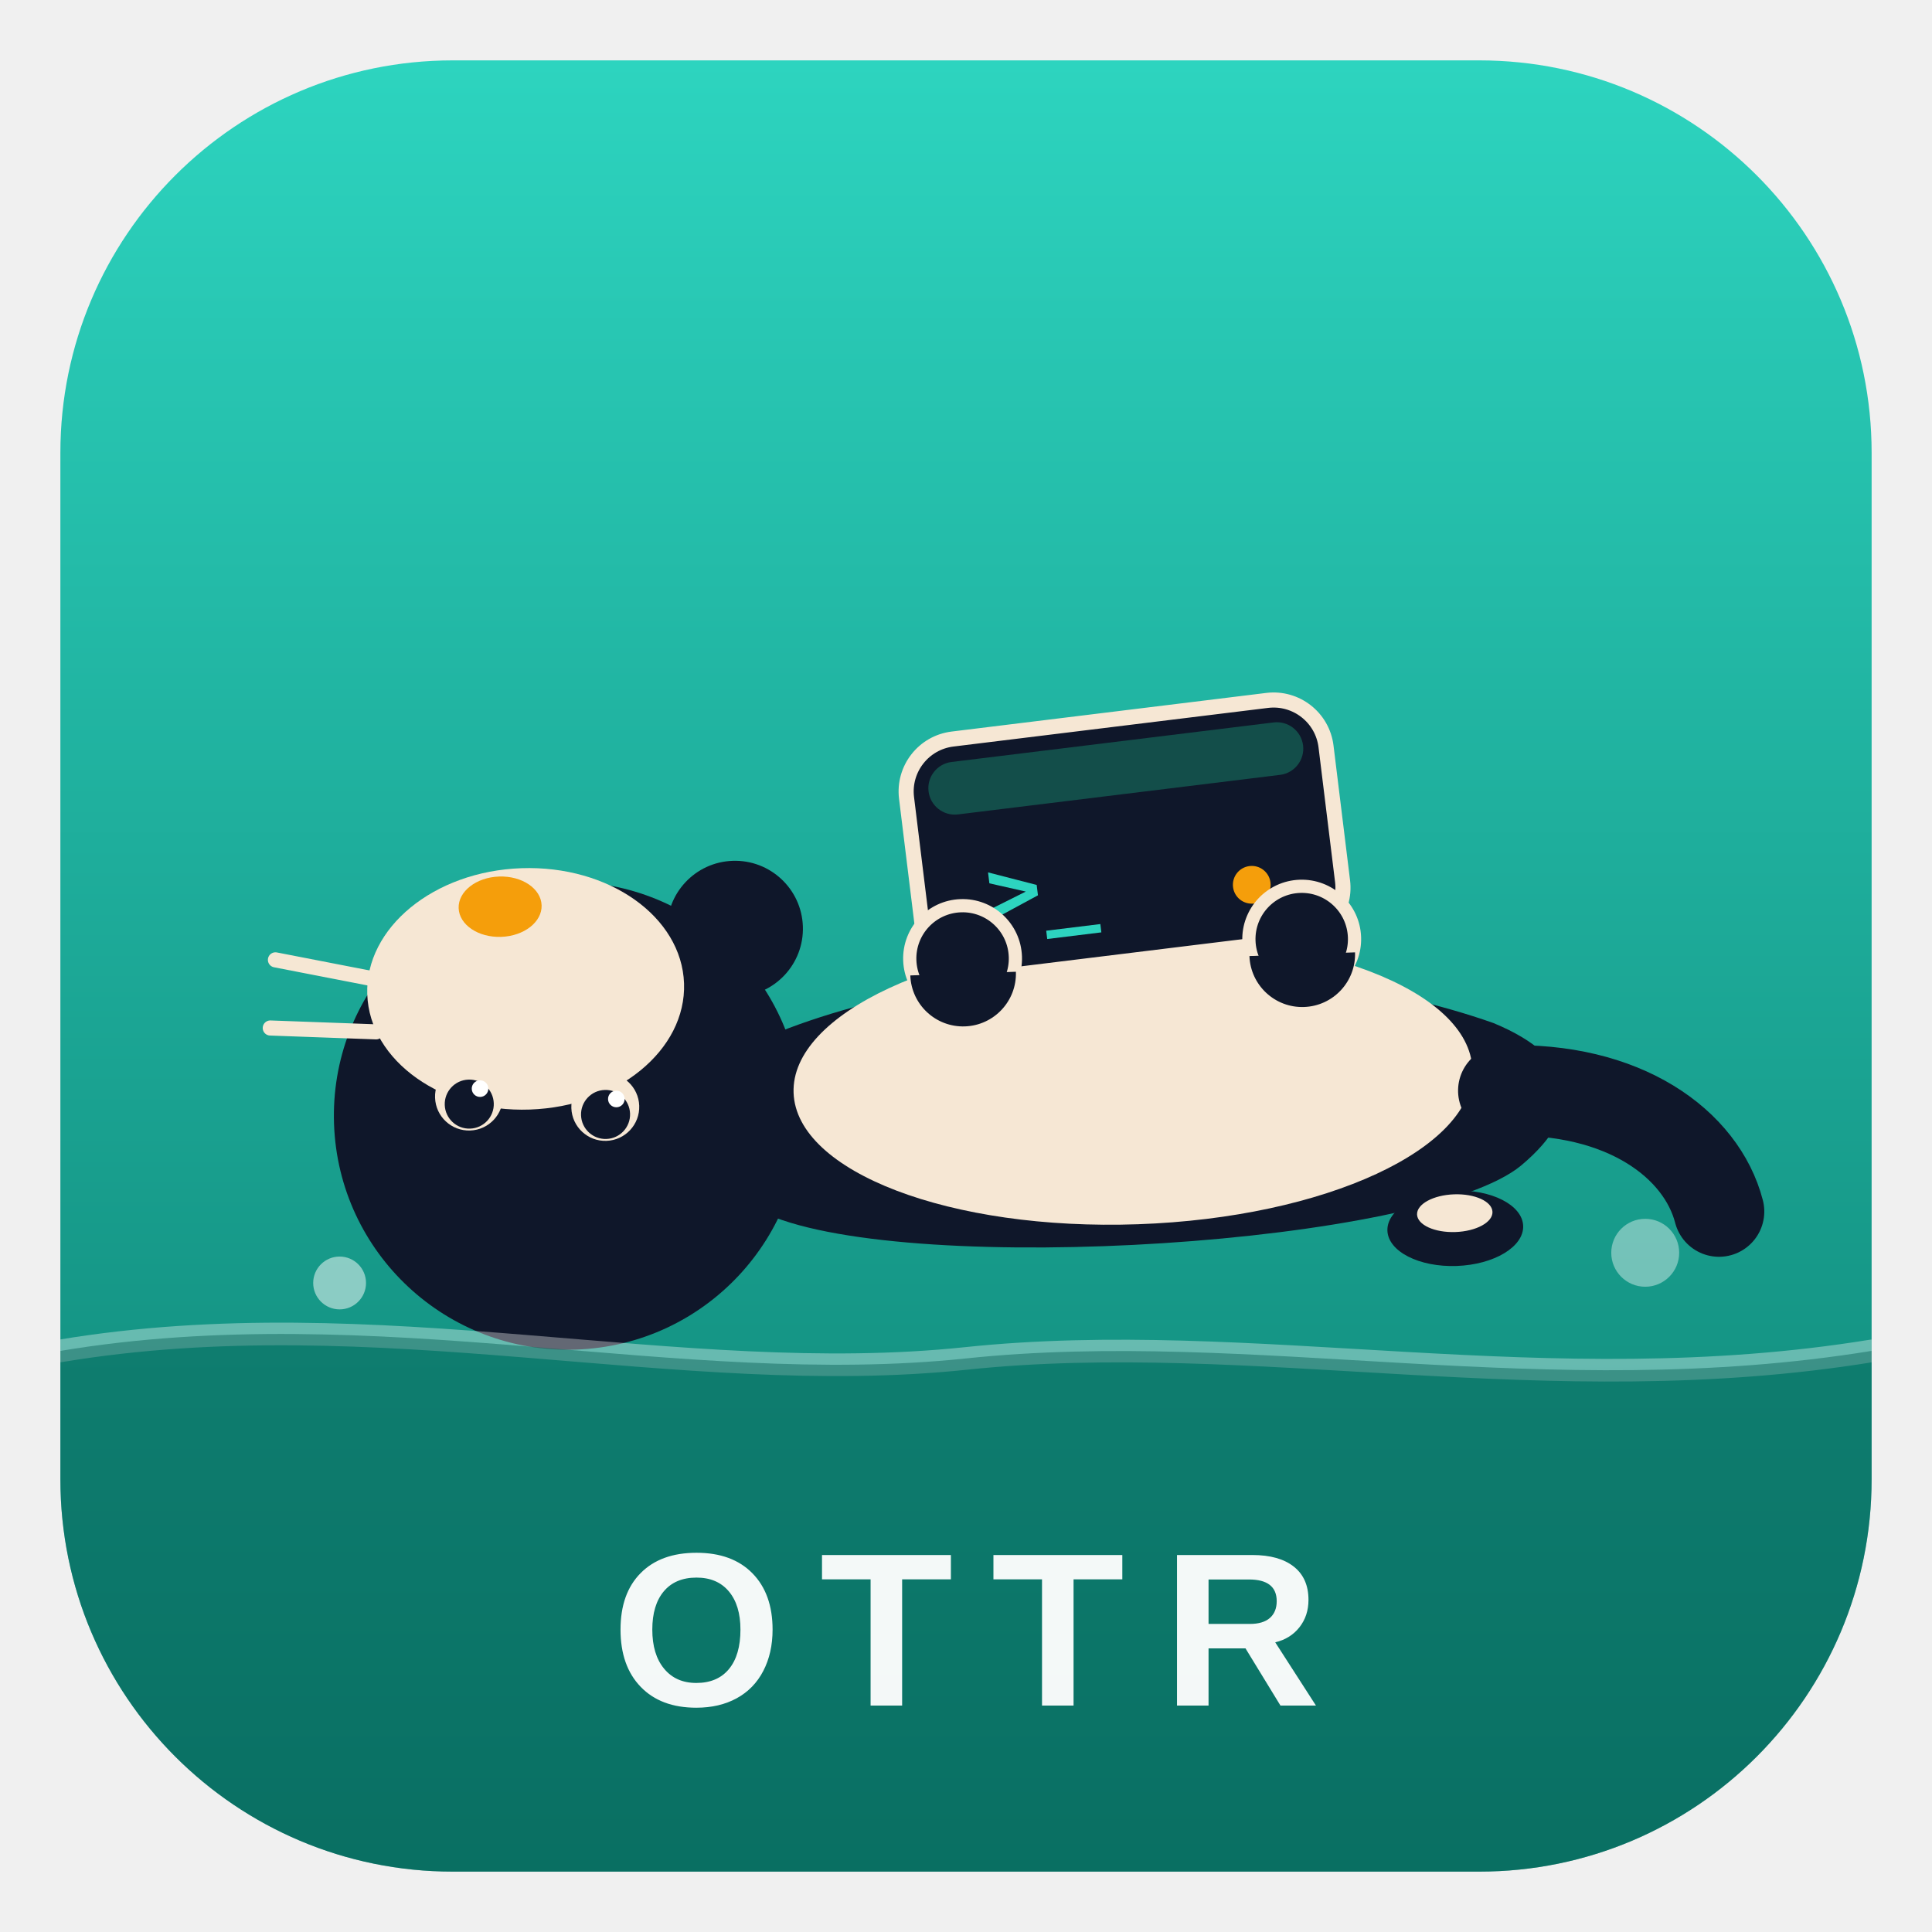
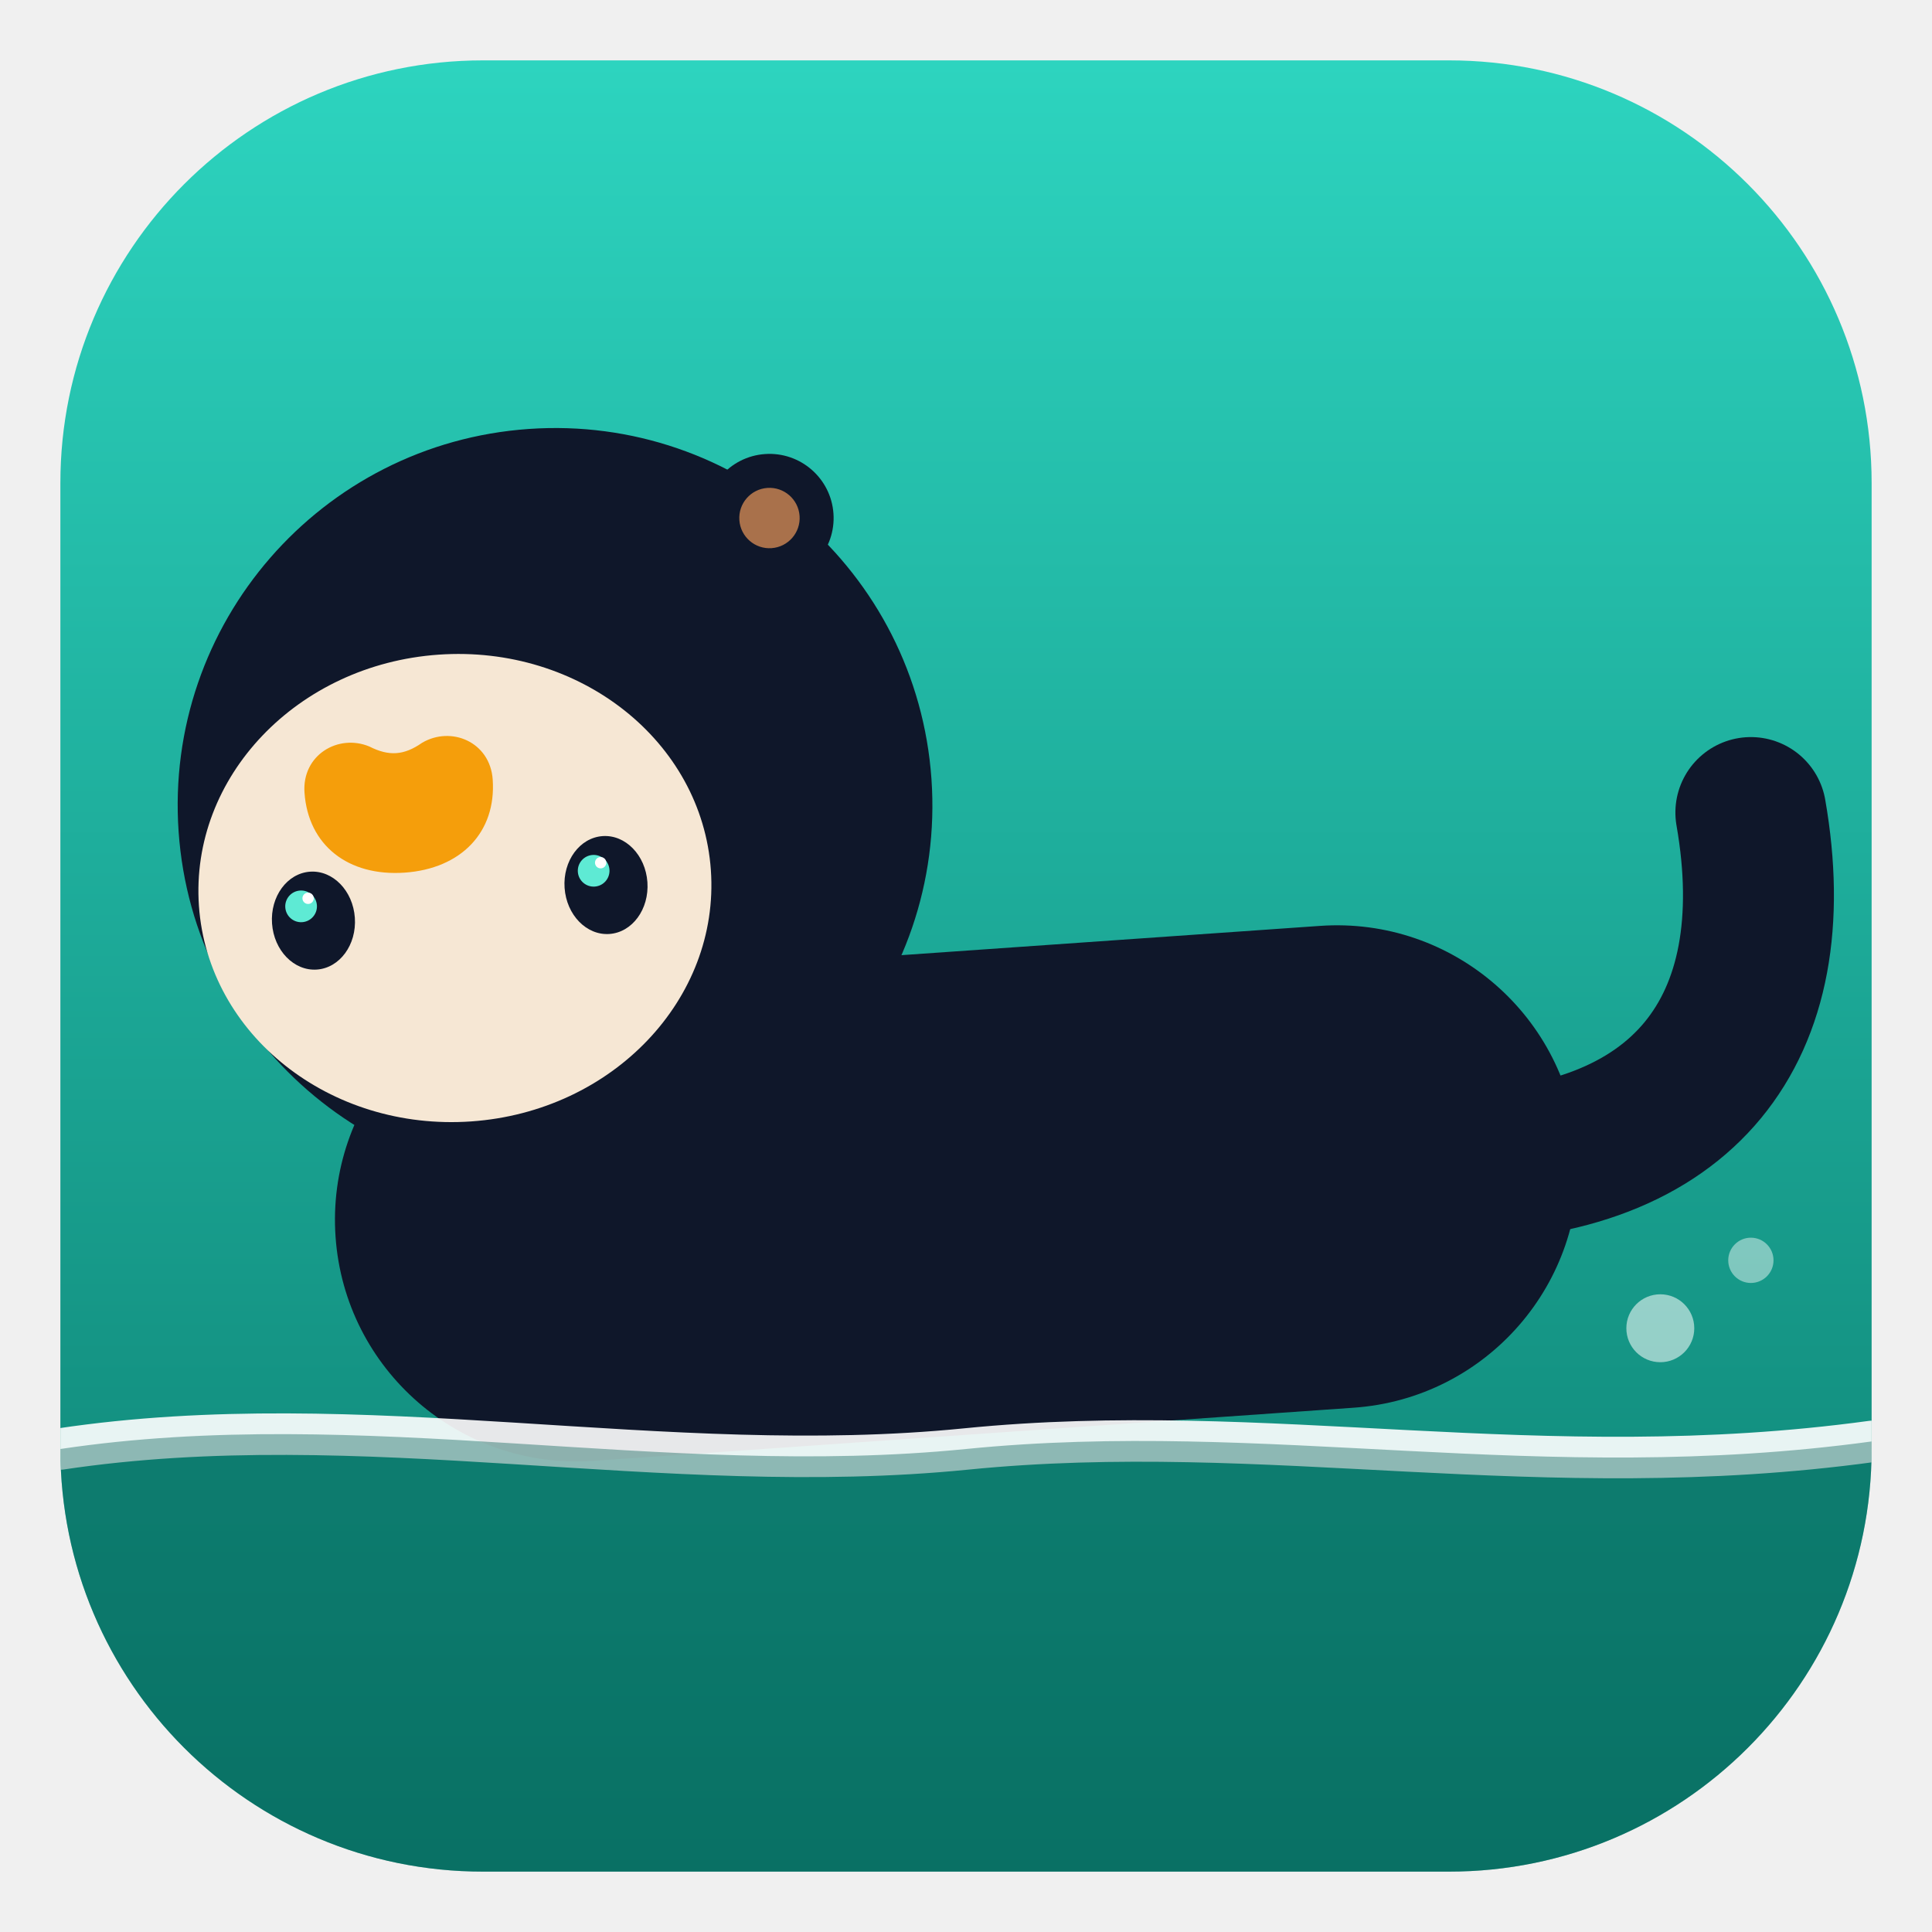
- <svg xmlns="http://www.w3.org/2000/svg" width="512" height="512" viewBox="0 0 512 512" role="img" aria-label="Ottr app icon">
+ <svg xmlns="http://www.w3.org/2000/svg" width="512" height="512" viewBox="0 0 512 512" role="img" aria-label="Ottr v5 mark">
  <defs>
-     <linearGradient id="river" x1="0" y1="0" x2="0" y2="1">
+     <linearGradient id="river5" x1="0" y1="0" x2="0" y2="1">
      <stop offset="0" stop-color="#2DD4BF" />
      <stop offset="1" stop-color="#0B7C6E" />
    </linearGradient>
-     <clipPath id="plate">
-       <rect x="16" y="16" width="480" height="480" rx="104" />
+     <clipPath id="plate5">
+       <rect x="16" y="16" width="480" height="480" rx="112" />
    </clipPath>
  </defs>
-   <rect x="16" y="16" width="480" height="480" rx="104" fill="url(#river)" />
-   <g clip-path="url(#plate)">
-     <g transform="rotate(-2 256 280)">
-       <circle cx="196" cy="244" r="18" fill="#0F172A" />
-       <circle cx="150" cy="292" r="62" fill="#0F172A" />
-       <ellipse cx="140" cy="258" rx="42" ry="32" fill="#F6E7D4" />
-       <ellipse cx="134" cy="236" rx="11" ry="8" fill="#F59E0B" />
-       <circle cx="124" cy="286" r="9" fill="#F6E7D4" />
-       <circle cx="124" cy="288" r="6.5" fill="#0F172A" />
-       <circle cx="127" cy="284" r="2.2" fill="#FFFFFF" />
-       <circle cx="160" cy="290" r="9" fill="#F6E7D4" />
-       <circle cx="160" cy="292" r="6.5" fill="#0F172A" />
-       <circle cx="163" cy="288" r="2.2" fill="#FFFFFF" />
-       <path d="M114 300 q10 9 22 7" fill="none" stroke="#0F172A" stroke-width="4.5" stroke-linecap="round" />
-       <g stroke="#F6E7D4" stroke-width="4" stroke-linecap="round" fill="none">
-         <path d="M100 254 L74 248" />
-         <path d="M100 268 L72 266" />
-       </g>
-       <path d="M196 276                C 250 252 340 254 396 276                C 418 286 420 300 402 314                C 376 334 240 338 202 320                C 186 312 184 288 196 276 Z" fill="#0F172A" />
-       <ellipse cx="300" cy="288" rx="90" ry="38" fill="#F6E7D4" />
-       <path d="M398 294 C 430 294 450 310 454 328" fill="none" stroke="#0F172A" stroke-width="24" stroke-linecap="round" />
-       <ellipse cx="384" cy="330" rx="18" ry="10" fill="#0F172A" />
-       <ellipse cx="384" cy="326" rx="10" ry="5" fill="#F6E7D4" />
-       <g transform="rotate(-5 300 224)">
-         <rect x="244" y="192" width="112" height="64" rx="14" fill="#0F172A" stroke="#F6E7D4" stroke-width="4" />
-         <rect x="250" y="198" width="100" height="14" rx="7" fill="#134E4A" />
-         <text x="262" y="242" font-family="'SF Mono','Menlo',monospace" font-size="24" font-weight="bold" fill="#2DD4BF">&gt;_</text>
-         <circle cx="332" cy="240" r="5" fill="#F59E0B" />
-       </g>
-       <circle cx="256" cy="254" r="14" fill="#0F172A" stroke="#F6E7D4" stroke-width="3.5" />
-       <circle cx="346" cy="252" r="14" fill="#0F172A" stroke="#F6E7D4" stroke-width="3.5" />
-       <path d="M242 258 a14 14 0 0 0 28 0 Z" fill="#0F172A" />
-       <path d="M332 256 a14 14 0 0 0 28 0 Z" fill="#0F172A" />
+   <rect x="16" y="16" width="480" height="480" rx="112" fill="url(#river5)" />
+   <g clip-path="url(#plate5)">
+     <g transform="rotate(-4 256 280)">
+       <path d="M382 318 C 444 322 474 288 468 230" fill="none" stroke="#0F172A" stroke-width="40" stroke-linecap="round" />
+       <rect x="86" y="252" width="330" height="128" rx="64" fill="#0F172A" />
+       <circle cx="152" cy="206" r="100" fill="#0F172A" />
+       <circle cx="214" cy="134" r="17" fill="#0F172A" />
+       <circle cx="214" cy="134" r="8" fill="#A9714B" />
+       <ellipse cx="124" cy="226" rx="68" ry="62" fill="#F6E7D4" />
+       <path d="M86 198                C 86 188 96 183 104 187                C 109 190 113 190 118 187                C 126 183 136 188 136 198                C 136 212 126 221 111 221                C 96 221 86 212 86 198 Z" fill="#F59E0B" />
+       <ellipse cx="86" cy="232" rx="11" ry="13" fill="#0F172A" />
+       <ellipse cx="164" cy="228" rx="11" ry="13" fill="#0F172A" />
+       <circle cx="83" cy="228" r="4.2" fill="#5EEAD4" />
+       <circle cx="161" cy="224" r="4.2" fill="#5EEAD4" />
+       <circle cx="85" cy="226" r="1.5" fill="#FFFFFF" />
+       <circle cx="163" cy="222" r="1.5" fill="#FFFFFF" />
    </g>
-     <path d="M16 358 C 100 344 180 368 256 360 C 332 352 410 372 496 358" fill="none" stroke="#FFFFFF" stroke-width="6" opacity="0.35" stroke-linecap="round" />
-     <path d="M16 358 C 100 344 180 368 256 360 C 332 352 410 372 496 358 L 496 496 L 16 496 Z" fill="#065F55" opacity="0.45" />
-     <circle cx="90" cy="340" r="7" fill="#FFFFFF" opacity="0.5" />
-     <circle cx="436" cy="332" r="9" fill="#FFFFFF" opacity="0.4" />
-     <text x="256" y="452" text-anchor="middle" font-family="'SF Pro Display','Helvetica Neue',Arial,sans-serif" font-size="58" font-weight="900" letter-spacing="10" fill="#FFFFFF" opacity="0.95">OTTR</text>
+     <path d="M16 384 C 96 372 176 392 256 384 C 336 376 408 394 496 382" fill="none" stroke="#FFFFFF" stroke-width="11" opacity="0.9" stroke-linecap="round" />
+     <circle cx="440" cy="352" r="9" fill="#FFFFFF" opacity="0.55" />
+     <circle cx="464" cy="334" r="6" fill="#FFFFFF" opacity="0.45" />
+     <path d="M16 384 C 96 372 176 392 256 384 C 336 376 408 394 496 382 L 496 496 L 16 496 Z" fill="#065F55" opacity="0.40" />
  </g>
</svg>
